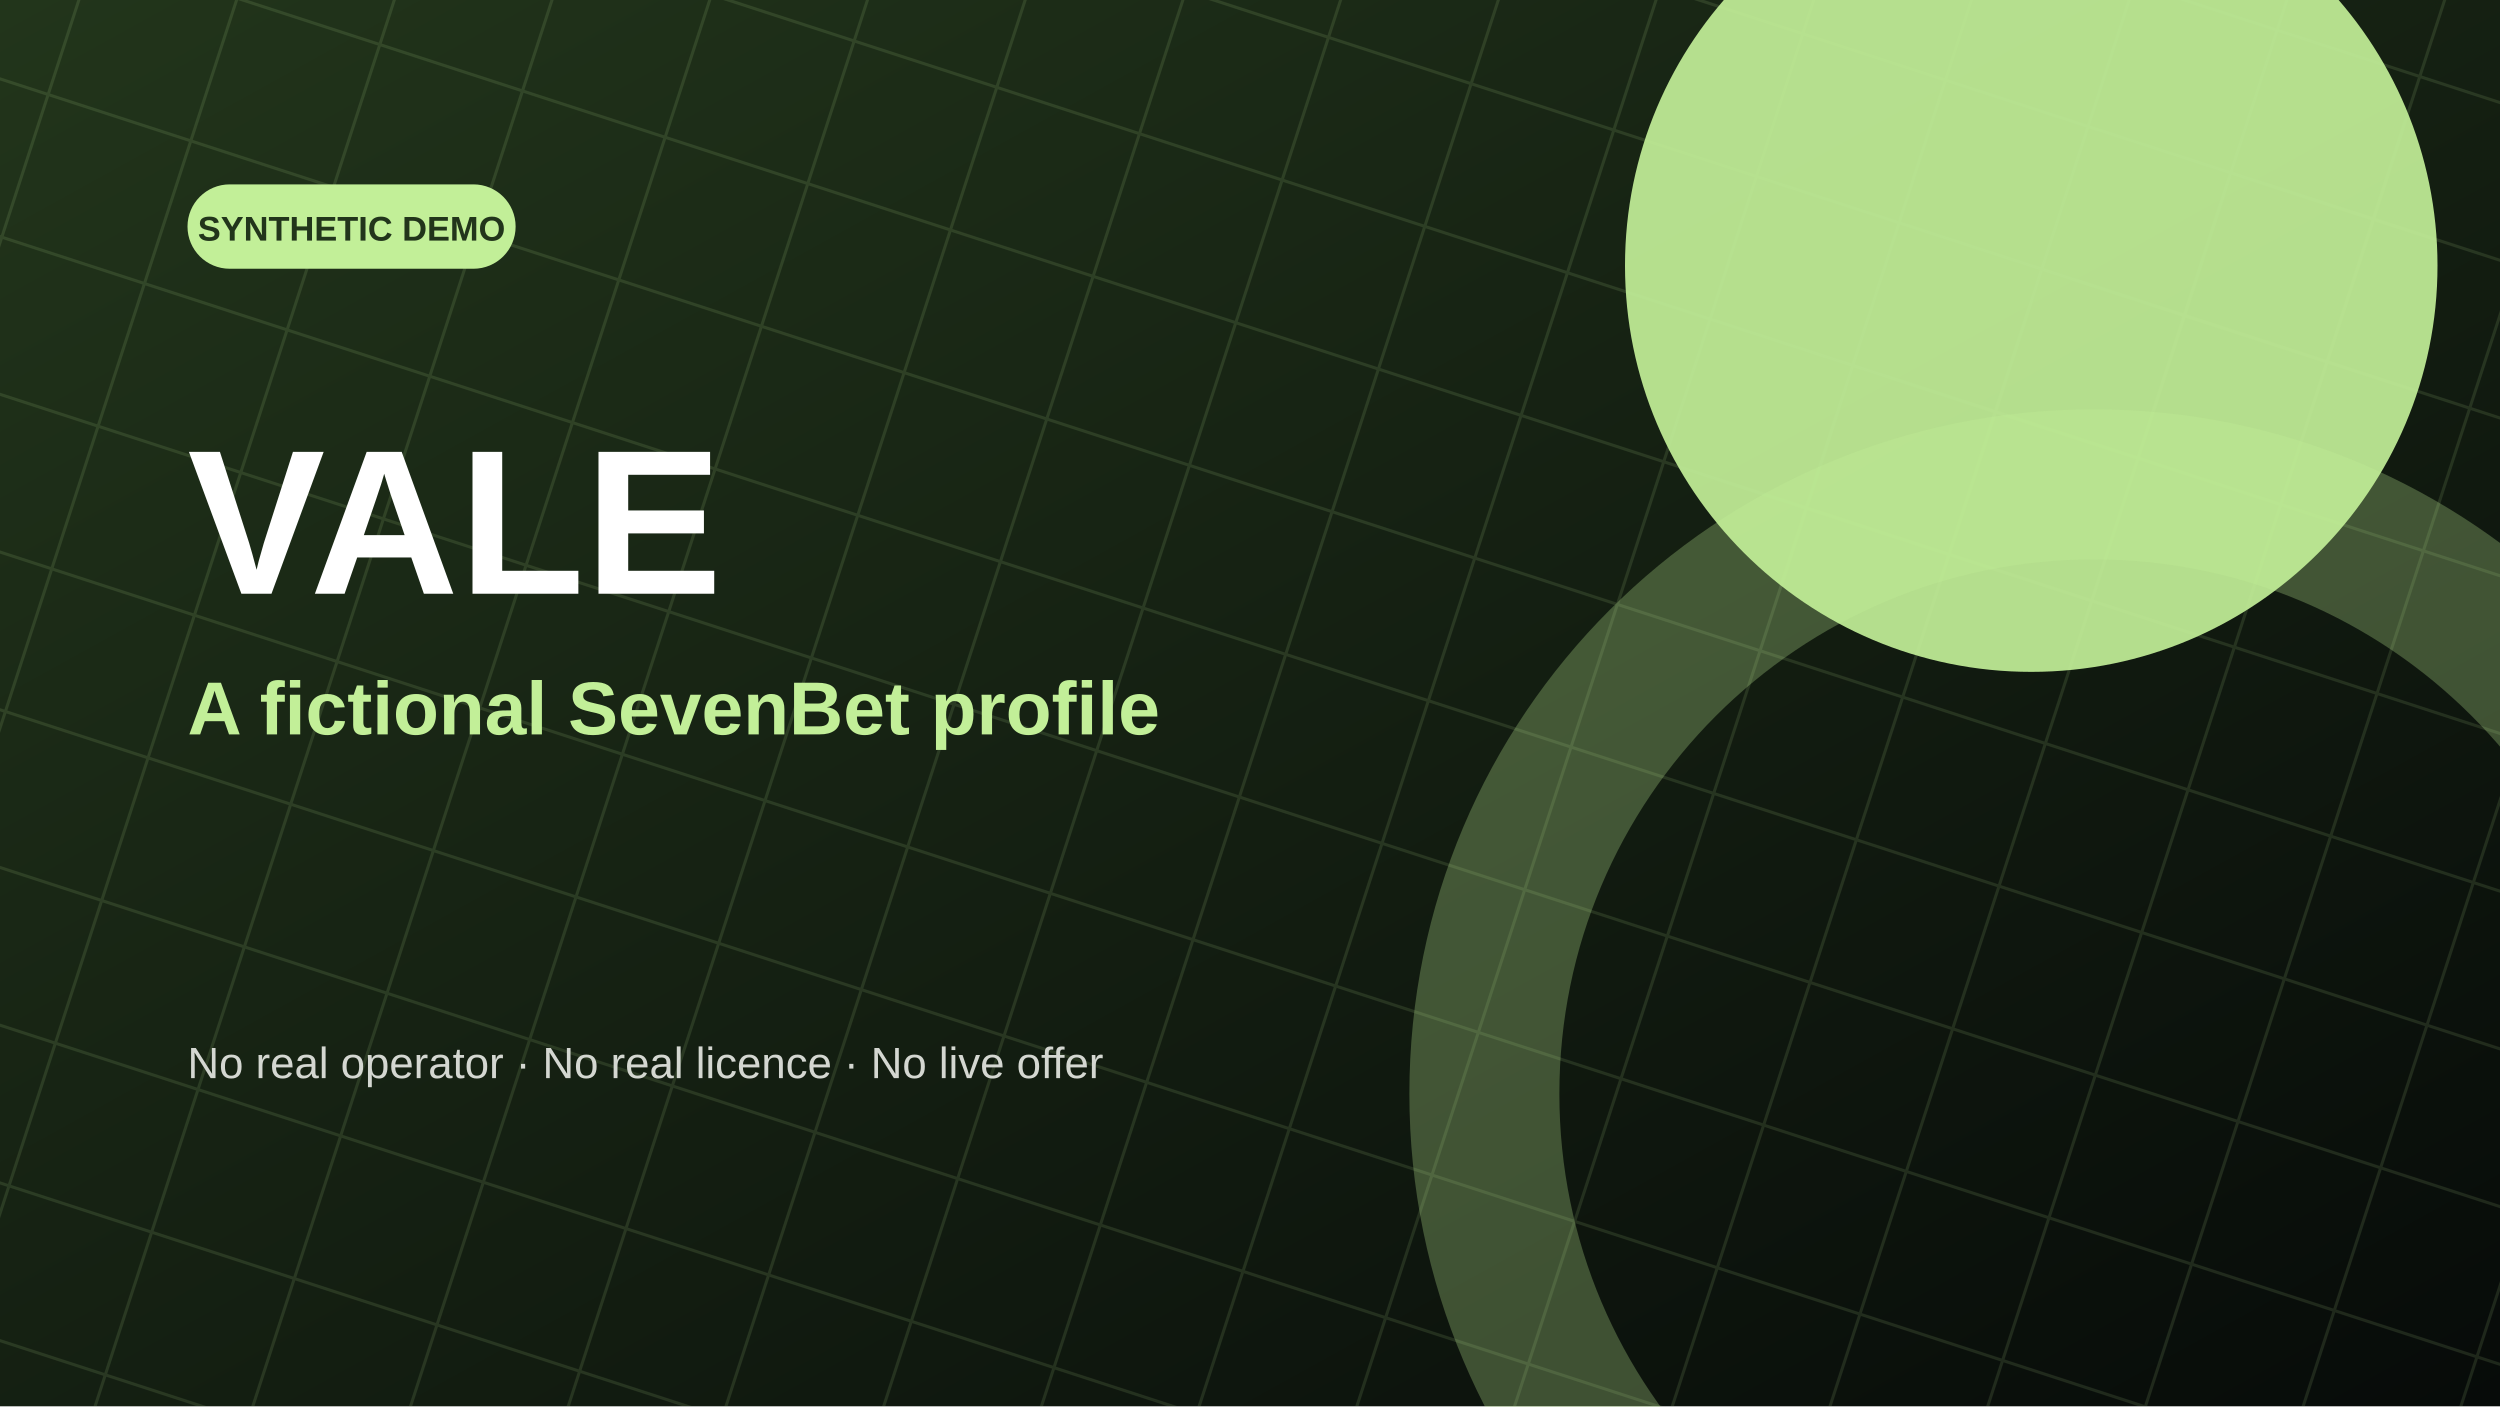
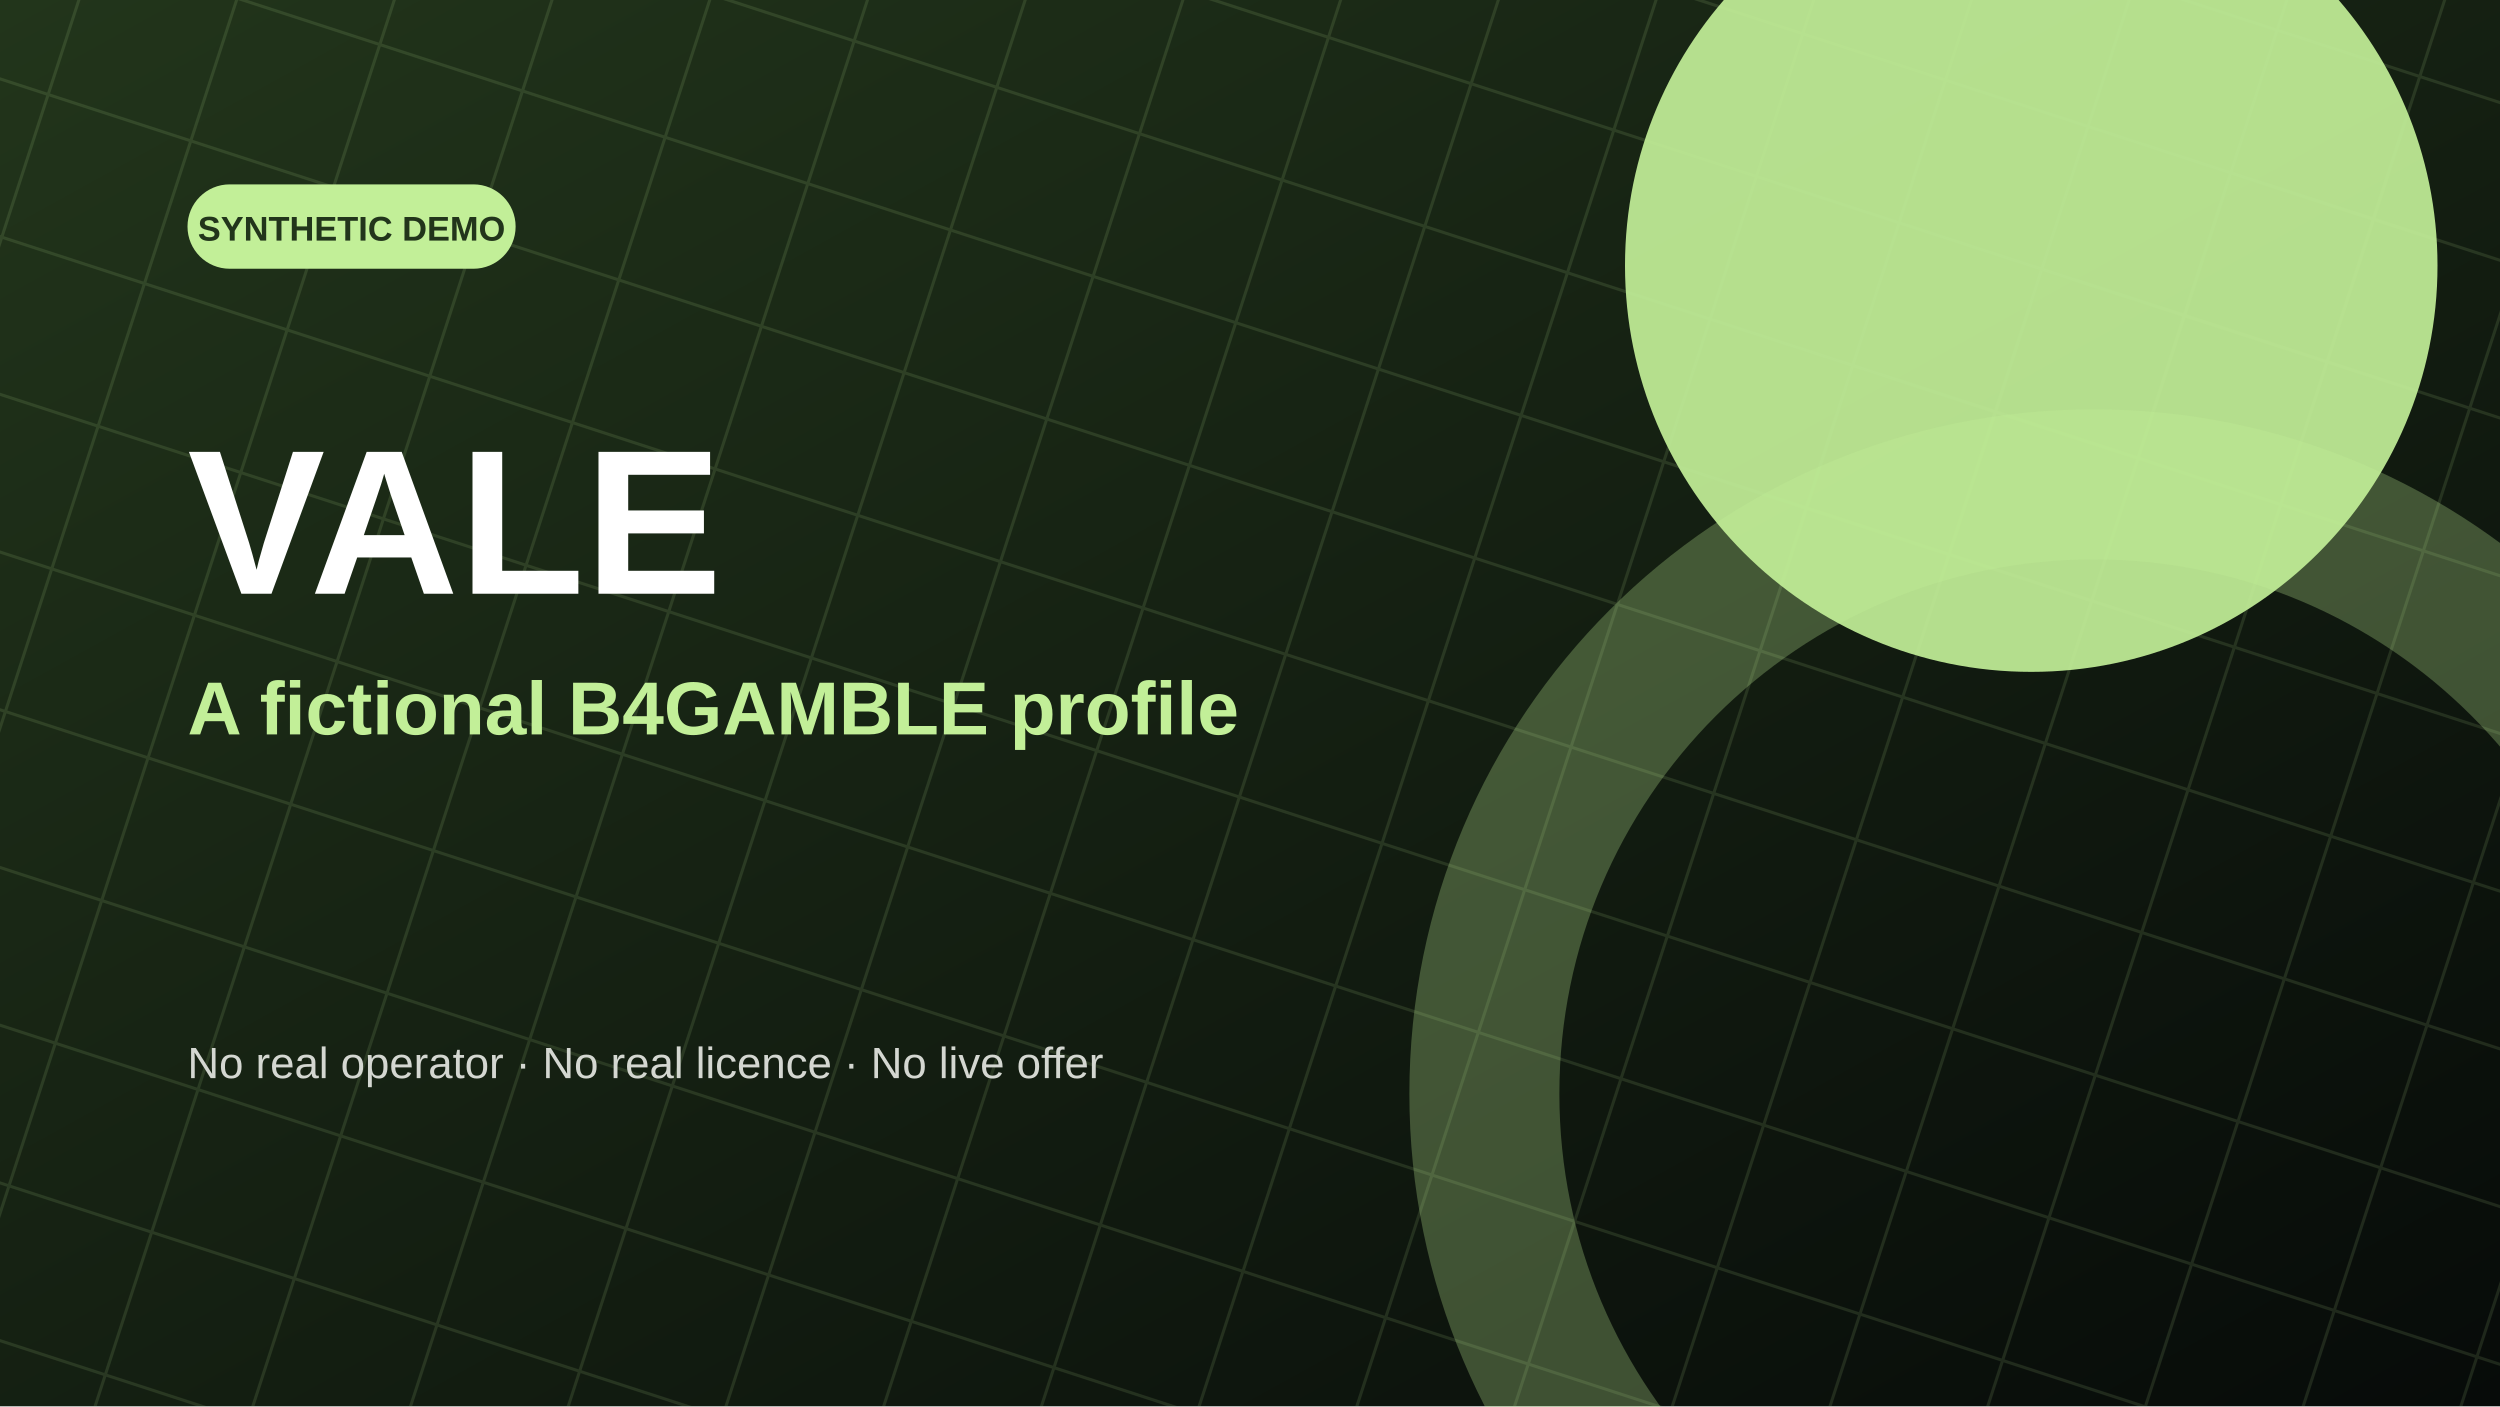
<svg xmlns="http://www.w3.org/2000/svg" width="1600" height="900" viewBox="0 0 1600 900" role="img" aria-labelledby="title">
  <defs>
    <linearGradient id="g" x1="0" y1="0" x2="1" y2="1">
      <stop stop-color="#22351b" />
      <stop offset="1" stop-color="#070b09" />
    </linearGradient>
    <pattern id="p" width="96" height="96" patternUnits="userSpaceOnUse" patternTransform="rotate(18)">
      <path d="M0 48h96M48 0v96" stroke="#c2ef98" stroke-opacity=".12" stroke-width="2" />
    </pattern>
  </defs>
  <rect width="1600" height="900" fill="url(#g)" />
  <rect width="1600" height="900" fill="url(#p)" />
  <circle cx="1300" cy="170" r="260" fill="#c2ef98" fill-opacity=".92" />
  <circle cx="1340" cy="700" r="390" fill="none" stroke="#c2ef98" stroke-opacity=".28" stroke-width="96" />
  <rect x="120" y="118" width="210" height="54" rx="27" fill="#c2ef98" />
  <text x="225" y="154" text-anchor="middle" font-family="Arial,sans-serif" font-size="22" font-weight="900" fill="#22351b">SYNTHETIC DEMO</text>
  <text x="120" y="380" font-family="Arial,sans-serif" font-size="132" font-weight="900" fill="#fff">VALE</text>
-   <text x="120" y="470" font-family="Arial,sans-serif" font-size="48" font-weight="700" fill="#c2ef98">A fictional SevenBet profile</text>
+   <text x="120" y="470" font-family="Arial,sans-serif" font-size="48" font-weight="700" fill="#c2ef98">A fictional B4GAMBLE profile</text>
  <text x="120" y="690" font-family="Arial,sans-serif" font-size="28" fill="#d4d7d1">No real operator · No real licence · No live offer</text>
</svg>
